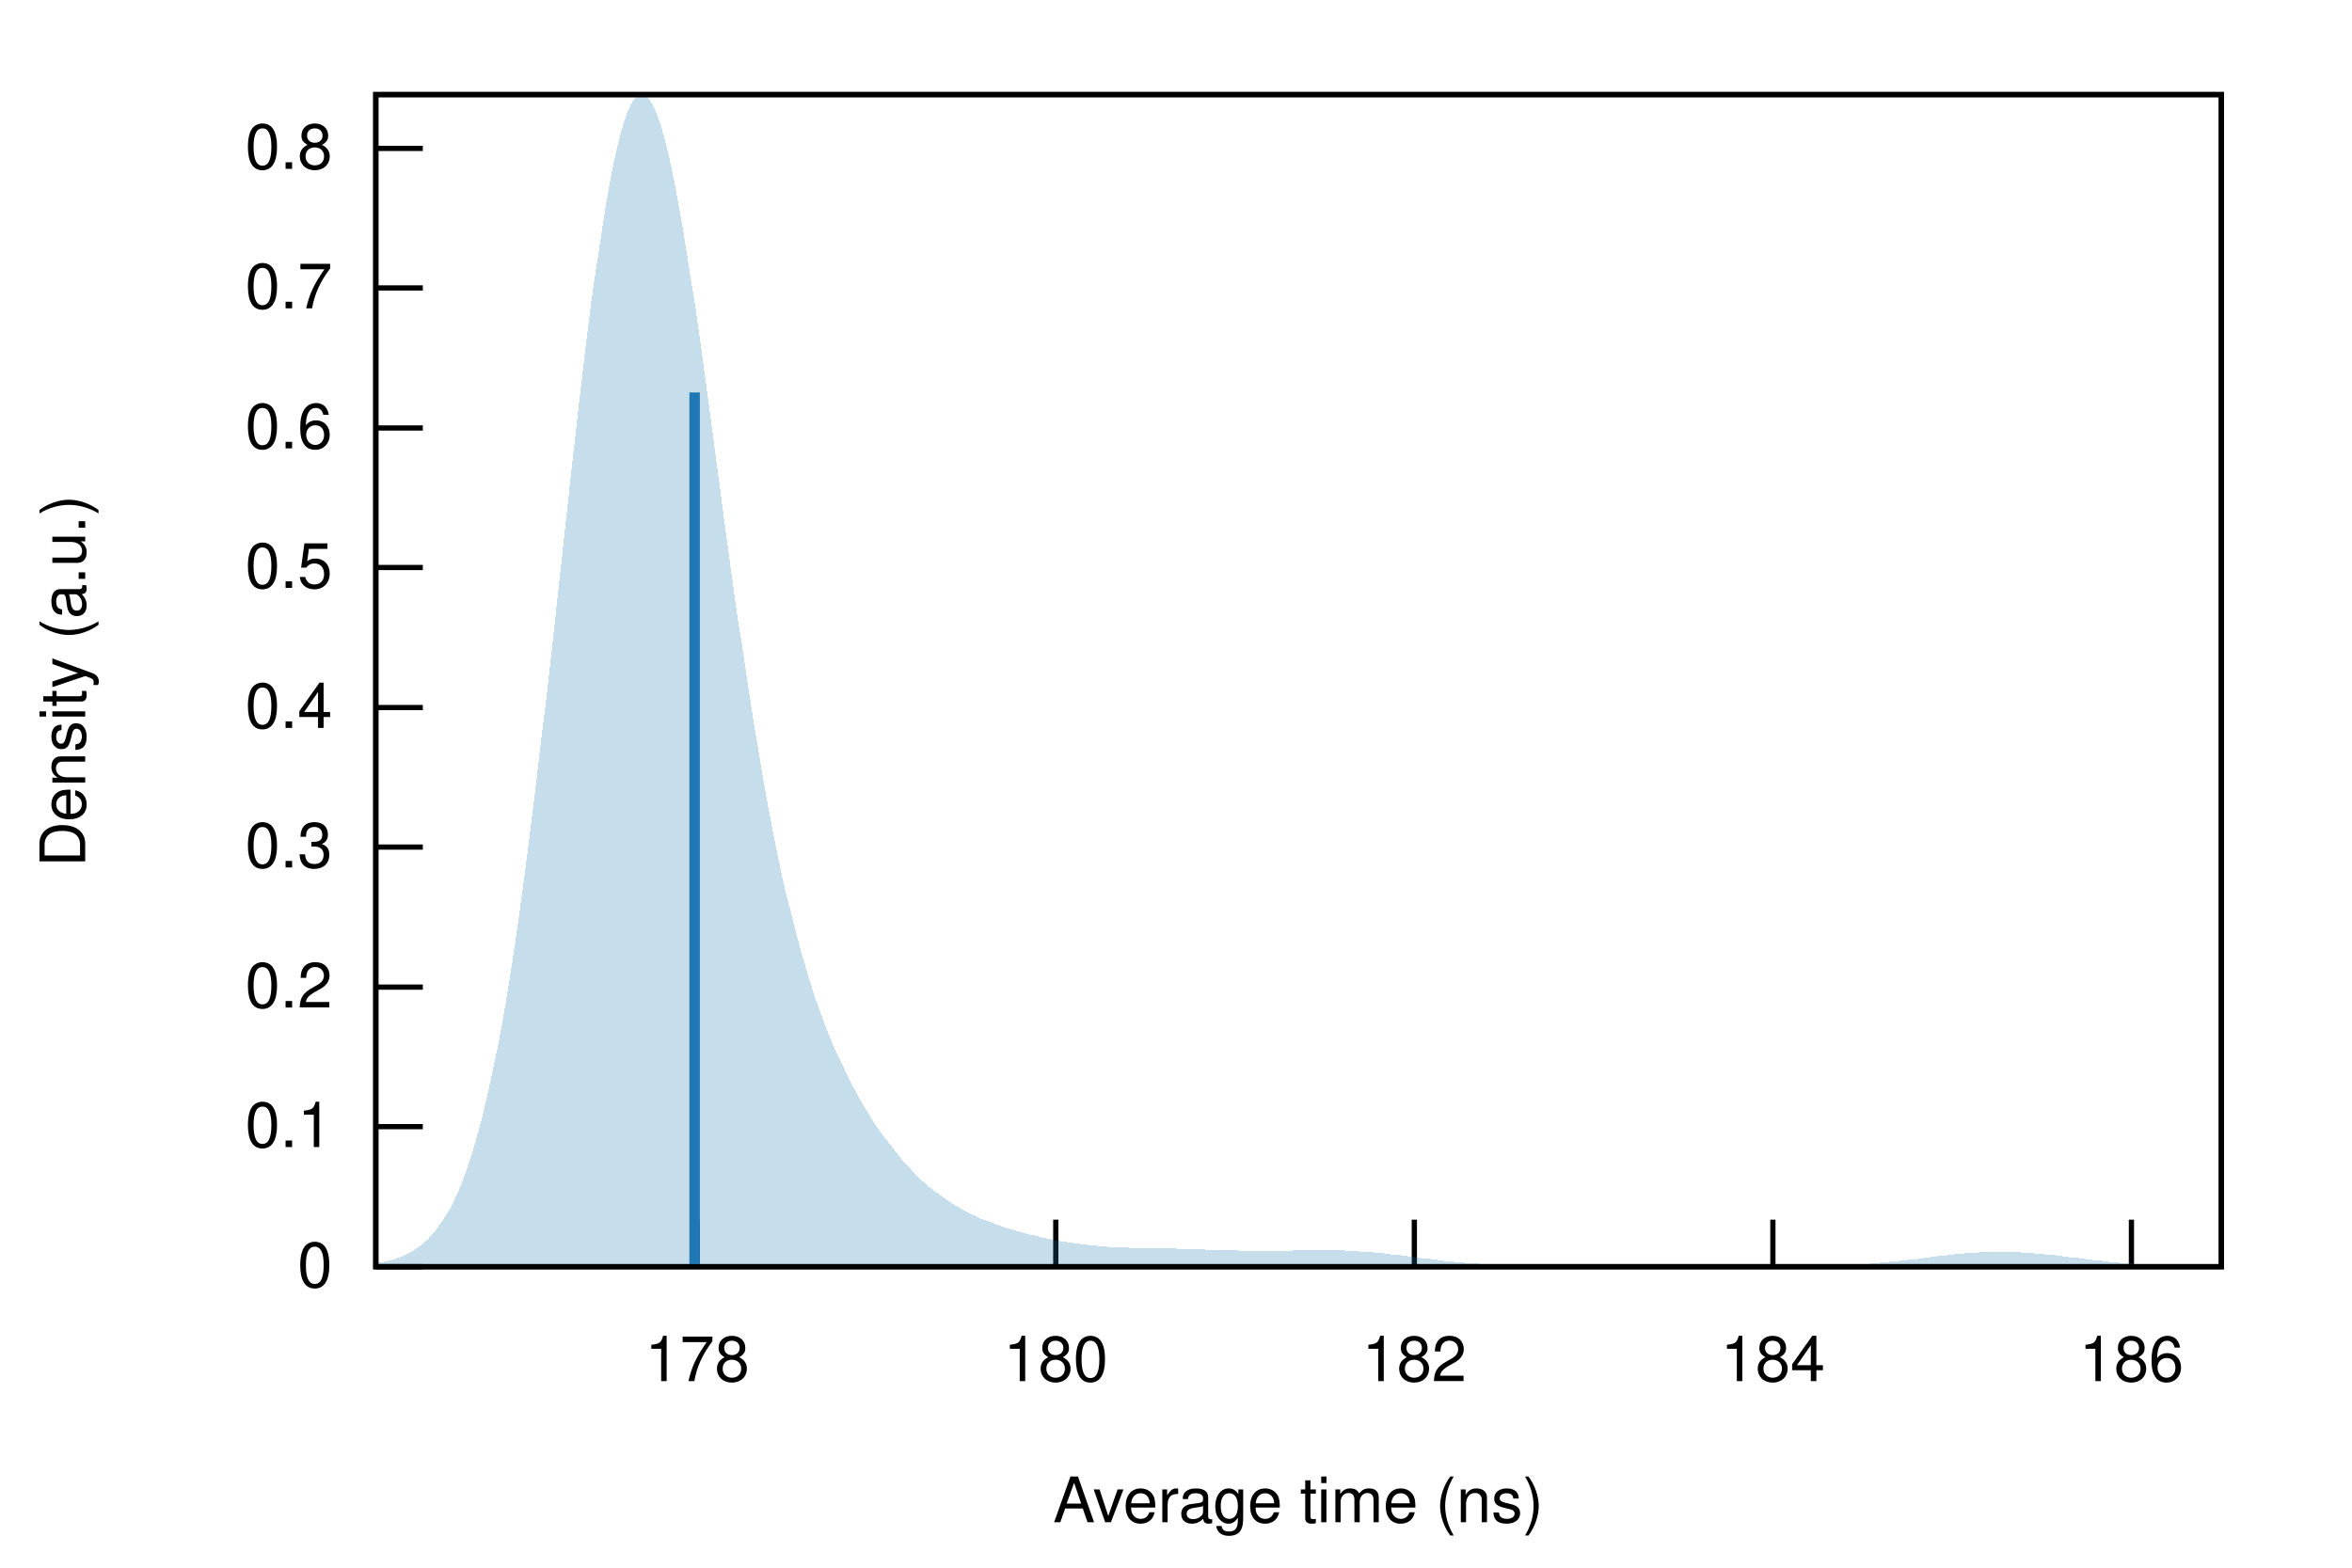
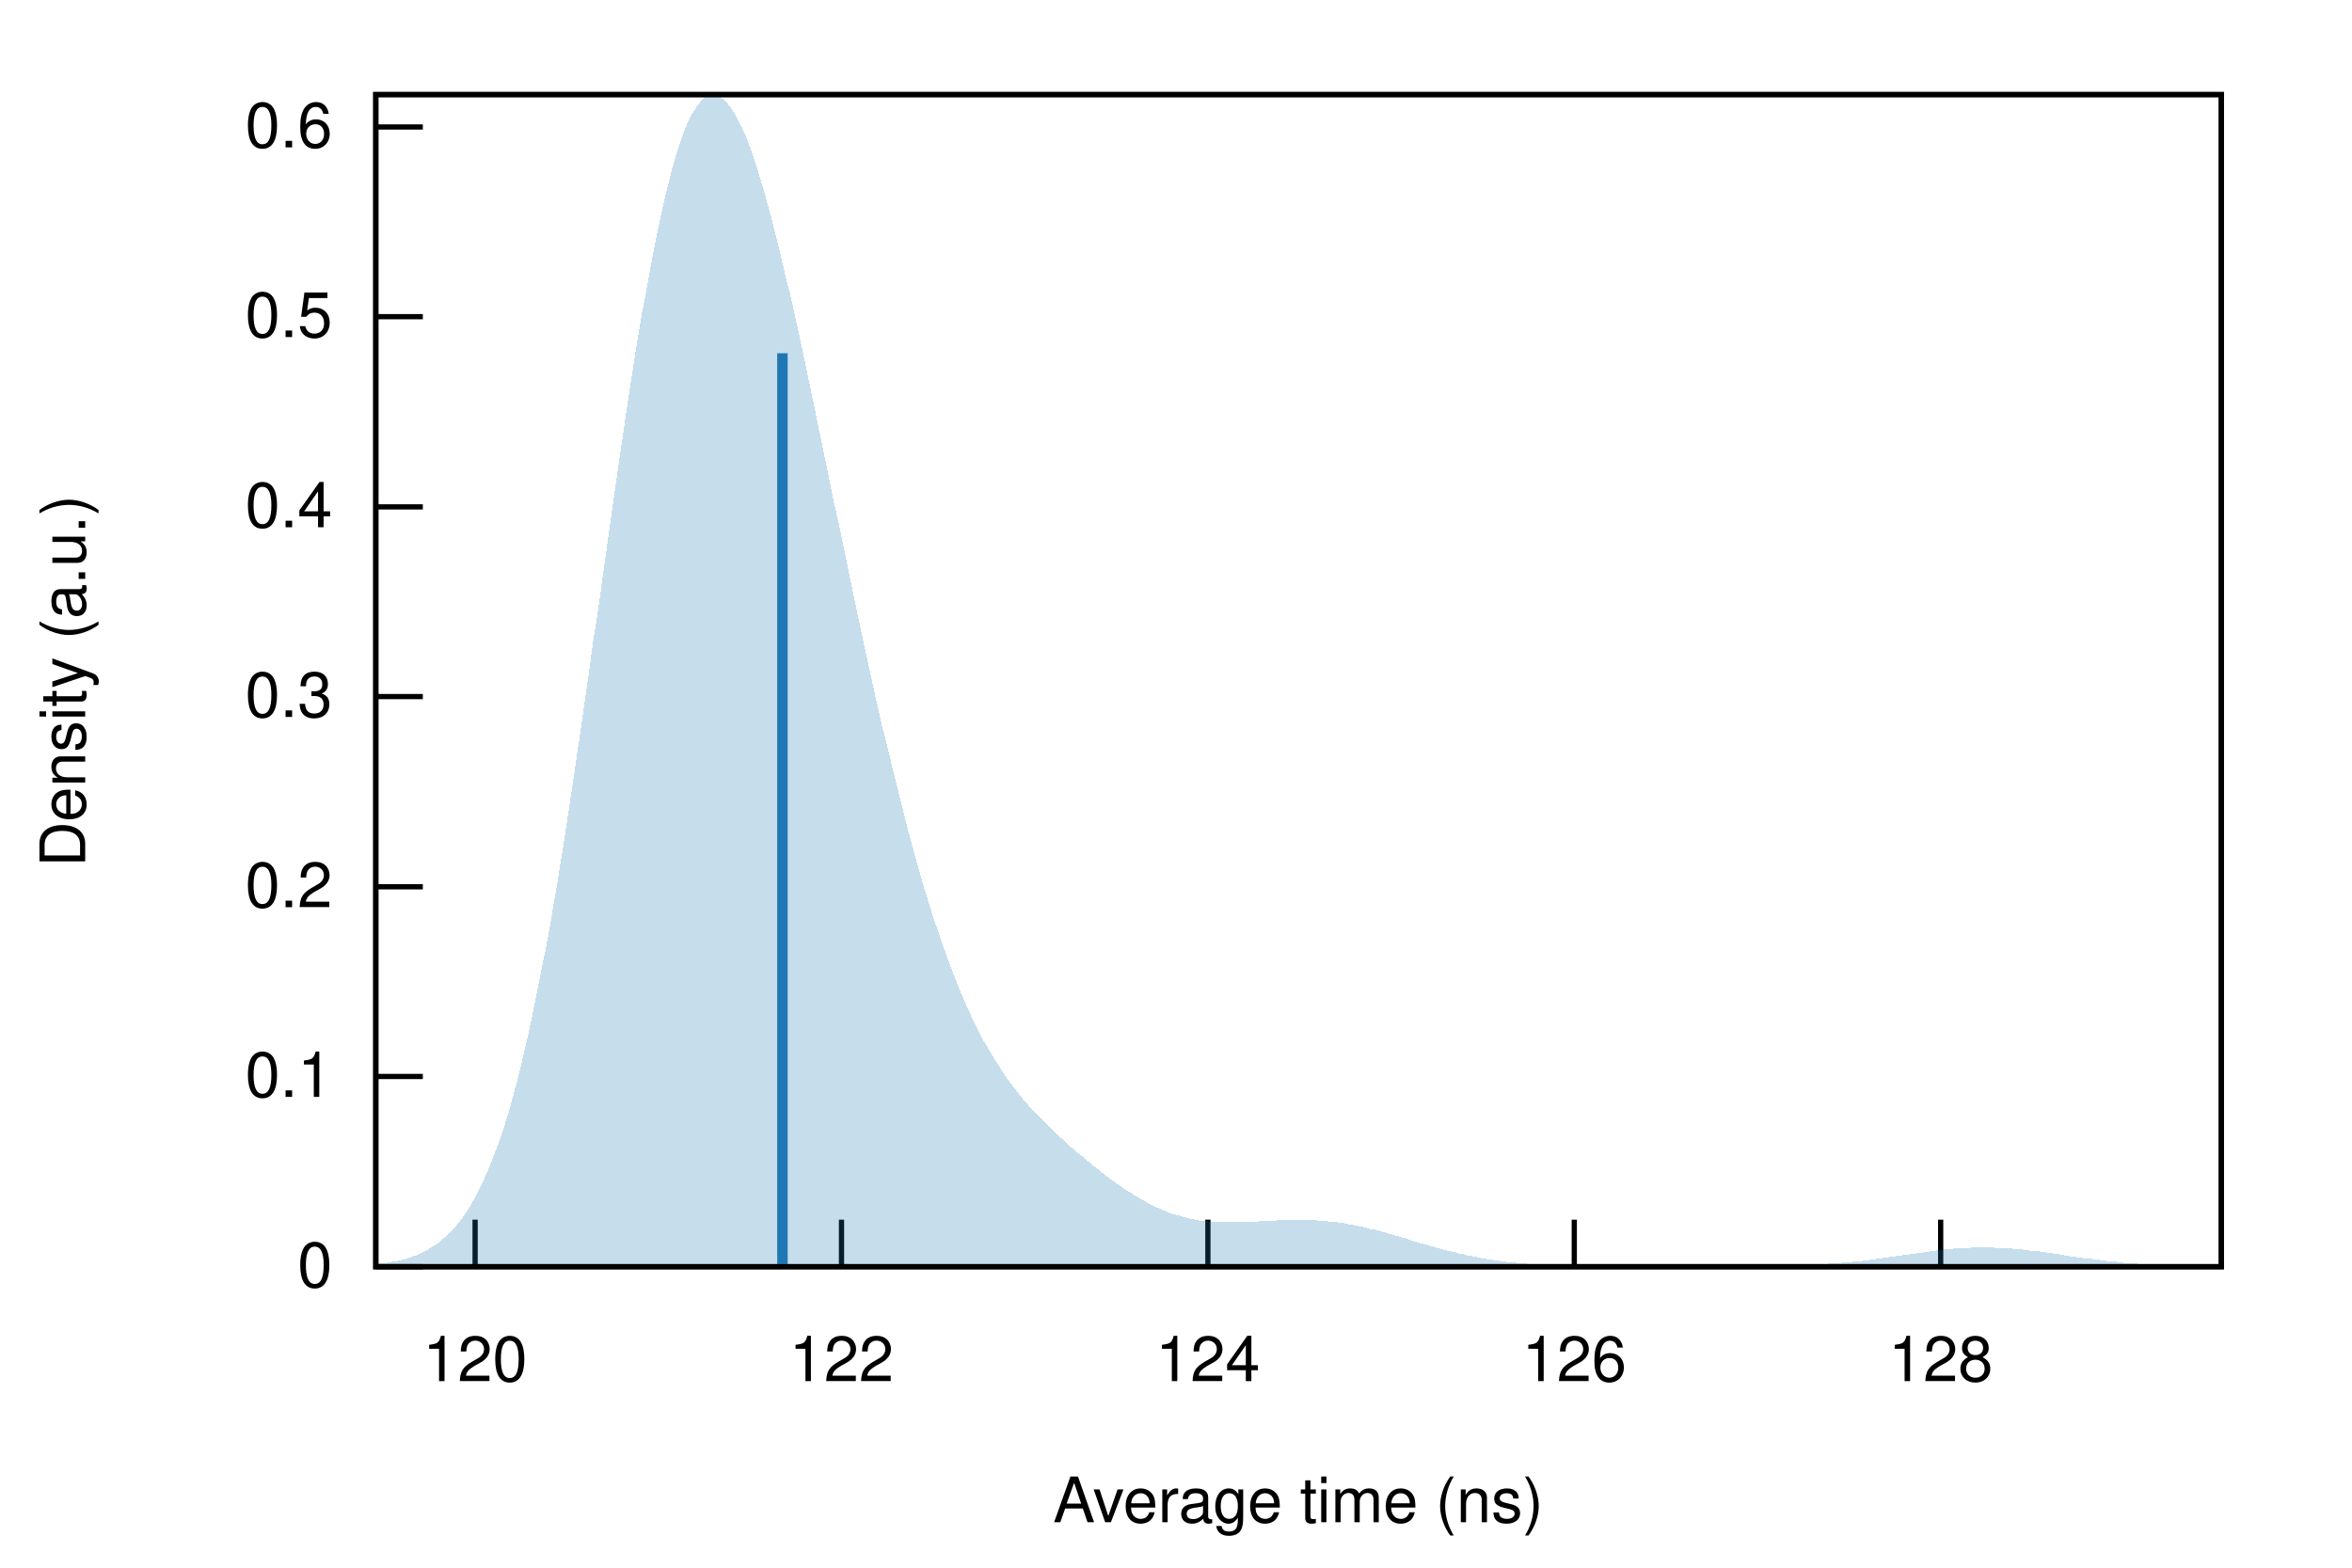
<svg xmlns="http://www.w3.org/2000/svg" xmlns:xlink="http://www.w3.org/1999/xlink" viewBox="0 0 450 300">
  <g id="gnuplot_canvas">
    <rect x="0" y="0" width="450" height="300" fill="none" />
    <defs>
      <circle id="gpDot" r="0.5" stroke-width="0.5" />
      <path id="gpPt0" stroke-width="0.222" stroke="currentColor" d="M-1,0 h2 M0,-1 v2" />
      <path id="gpPt1" stroke-width="0.222" stroke="currentColor" d="M-1,-1 L1,1 M1,-1 L-1,1" />
      <path id="gpPt2" stroke-width="0.222" stroke="currentColor" d="M-1,0 L1,0 M0,-1 L0,1 M-1,-1 L1,1 M-1,1 L1,-1" />
      <rect id="gpPt3" stroke-width="0.222" stroke="currentColor" x="-1" y="-1" width="2" height="2" />
      <rect id="gpPt4" stroke-width="0.222" stroke="currentColor" fill="currentColor" x="-1" y="-1" width="2" height="2" />
      <circle id="gpPt5" stroke-width="0.222" stroke="currentColor" cx="0" cy="0" r="1" />
      <use xlink:href="#gpPt5" id="gpPt6" fill="currentColor" stroke="none" />
      <path id="gpPt7" stroke-width="0.222" stroke="currentColor" d="M0,-1.33 L-1.33,0.67 L1.33,0.67 z" />
      <use xlink:href="#gpPt7" id="gpPt8" fill="currentColor" stroke="none" />
      <use xlink:href="#gpPt7" id="gpPt9" stroke="currentColor" transform="rotate(180)" />
      <use xlink:href="#gpPt9" id="gpPt10" fill="currentColor" stroke="none" />
      <use xlink:href="#gpPt3" id="gpPt11" stroke="currentColor" transform="rotate(45)" />
      <use xlink:href="#gpPt11" id="gpPt12" fill="currentColor" stroke="none" />
      <path id="gpPt13" stroke-width="0.222" stroke="currentColor" d="M0,1.330 L1.265,0.411 L0.782,-1.067 L-0.782,-1.076 L-1.265,0.411 z" />
      <use xlink:href="#gpPt13" id="gpPt14" fill="currentColor" stroke="none" />
      <filter id="textbox" filterUnits="objectBoundingBox" x="0" y="0" height="1" width="1">
        <feFlood flood-color="white" flood-opacity="1" result="bgnd" />
        <feComposite in="SourceGraphic" in2="bgnd" operator="atop" />
      </filter>
      <filter id="greybox" filterUnits="objectBoundingBox" x="0" y="0" height="1" width="1">
        <feFlood flood-color="lightgrey" flood-opacity="1" result="grey" />
        <feComposite in="SourceGraphic" in2="grey" operator="atop" />
      </filter>
    </defs>
    <g fill="none" color="white" stroke="currentColor" stroke-width="1.00" stroke-linecap="butt" stroke-linejoin="miter">
</g>
    <g fill="none" color="black" stroke="currentColor" stroke-width="1.00" stroke-linecap="butt" stroke-linejoin="miter">
      <path stroke="black" d="M71.9,242.4 L80.9,242.4  " />
      <g transform="translate(63.6,246.3)" stroke="none" fill="black" font-family="Helvetica" font-size="12.00" text-anchor="end">
        <text>
          <tspan font-family="Helvetica"> 0</tspan>
        </text>
      </g>
    </g>
    <g fill="none" color="black" stroke="currentColor" stroke-width="1.00" stroke-linecap="butt" stroke-linejoin="miter">
-       <path stroke="black" d="M71.9,215.6 L80.9,215.6  " />
-       <g transform="translate(63.6,219.5)" stroke="none" fill="black" font-family="Helvetica" font-size="12.00" text-anchor="end">
+       <path stroke="black" d="M71.9,206.0 L80.9,206.0  " />
+       <g transform="translate(63.6,209.9)" stroke="none" fill="black" font-family="Helvetica" font-size="12.00" text-anchor="end">
        <text>
          <tspan font-family="Helvetica"> 0.1</tspan>
        </text>
      </g>
    </g>
    <g fill="none" color="black" stroke="currentColor" stroke-width="1.00" stroke-linecap="butt" stroke-linejoin="miter">
-       <path stroke="black" d="M71.9,188.9 L80.9,188.9  " />
-       <g transform="translate(63.6,192.8)" stroke="none" fill="black" font-family="Helvetica" font-size="12.00" text-anchor="end">
+       <path stroke="black" d="M71.9,169.7 L80.9,169.7  " />
+       <g transform="translate(63.6,173.6)" stroke="none" fill="black" font-family="Helvetica" font-size="12.00" text-anchor="end">
        <text>
          <tspan font-family="Helvetica"> 0.2</tspan>
        </text>
      </g>
    </g>
    <g fill="none" color="black" stroke="currentColor" stroke-width="1.00" stroke-linecap="butt" stroke-linejoin="miter">
-       <path stroke="black" d="M71.9,162.1 L80.9,162.1  " />
-       <g transform="translate(63.6,166.0)" stroke="none" fill="black" font-family="Helvetica" font-size="12.00" text-anchor="end">
+       <path stroke="black" d="M71.9,133.3 L80.9,133.3  " />
+       <g transform="translate(63.6,137.2)" stroke="none" fill="black" font-family="Helvetica" font-size="12.00" text-anchor="end">
        <text>
          <tspan font-family="Helvetica"> 0.3</tspan>
        </text>
      </g>
    </g>
    <g fill="none" color="black" stroke="currentColor" stroke-width="1.00" stroke-linecap="butt" stroke-linejoin="miter">
-       <path stroke="black" d="M71.9,135.4 L80.9,135.4  " />
-       <g transform="translate(63.6,139.3)" stroke="none" fill="black" font-family="Helvetica" font-size="12.00" text-anchor="end">
+       <path stroke="black" d="M71.9,97.0 L80.9,97.0  " />
+       <g transform="translate(63.6,100.9)" stroke="none" fill="black" font-family="Helvetica" font-size="12.00" text-anchor="end">
        <text>
          <tspan font-family="Helvetica"> 0.4</tspan>
        </text>
      </g>
    </g>
    <g fill="none" color="black" stroke="currentColor" stroke-width="1.00" stroke-linecap="butt" stroke-linejoin="miter">
-       <path stroke="black" d="M71.9,108.6 L80.9,108.6  " />
-       <g transform="translate(63.6,112.5)" stroke="none" fill="black" font-family="Helvetica" font-size="12.00" text-anchor="end">
+       <path stroke="black" d="M71.9,60.6 L80.9,60.6  " />
+       <g transform="translate(63.6,64.5)" stroke="none" fill="black" font-family="Helvetica" font-size="12.00" text-anchor="end">
        <text>
          <tspan font-family="Helvetica"> 0.5</tspan>
        </text>
      </g>
    </g>
    <g fill="none" color="black" stroke="currentColor" stroke-width="1.00" stroke-linecap="butt" stroke-linejoin="miter">
-       <path stroke="black" d="M71.9,81.9 L80.9,81.9  " />
-       <g transform="translate(63.6,85.8)" stroke="none" fill="black" font-family="Helvetica" font-size="12.00" text-anchor="end">
+       <path stroke="black" d="M71.9,24.3 L80.9,24.3  " />
+       <g transform="translate(63.6,28.2)" stroke="none" fill="black" font-family="Helvetica" font-size="12.00" text-anchor="end">
        <text>
          <tspan font-family="Helvetica"> 0.6</tspan>
        </text>
      </g>
    </g>
    <g fill="none" color="black" stroke="currentColor" stroke-width="1.00" stroke-linecap="butt" stroke-linejoin="miter">
-       <path stroke="black" d="M71.9,55.1 L80.9,55.1  " />
-       <g transform="translate(63.6,59.0)" stroke="none" fill="black" font-family="Helvetica" font-size="12.00" text-anchor="end">
+       <path stroke="black" d="M90.9,242.4 L90.9,233.4  " />
+       <g transform="translate(90.9,264.3)" stroke="none" fill="black" font-family="Helvetica" font-size="12.00" text-anchor="middle">
        <text>
-           <tspan font-family="Helvetica"> 0.7</tspan>
+           <tspan font-family="Helvetica"> 120</tspan>
        </text>
      </g>
    </g>
    <g fill="none" color="black" stroke="currentColor" stroke-width="1.00" stroke-linecap="butt" stroke-linejoin="miter">
-       <path stroke="black" d="M71.9,28.4 L80.9,28.4  " />
-       <g transform="translate(63.6,32.3)" stroke="none" fill="black" font-family="Helvetica" font-size="12.00" text-anchor="end">
+       <path stroke="black" d="M161.0,242.4 L161.0,233.4  " />
+       <g transform="translate(161.0,264.3)" stroke="none" fill="black" font-family="Helvetica" font-size="12.00" text-anchor="middle">
        <text>
-           <tspan font-family="Helvetica"> 0.8</tspan>
+           <tspan font-family="Helvetica"> 122</tspan>
        </text>
      </g>
    </g>
    <g fill="none" color="black" stroke="currentColor" stroke-width="1.00" stroke-linecap="butt" stroke-linejoin="miter">
-       <path stroke="black" d="M133.4,242.4 L133.4,233.4  " />
-       <g transform="translate(133.4,264.3)" stroke="none" fill="black" font-family="Helvetica" font-size="12.00" text-anchor="middle">
+       <path stroke="black" d="M231.1,242.4 L231.1,233.4  " />
+       <g transform="translate(231.1,264.3)" stroke="none" fill="black" font-family="Helvetica" font-size="12.00" text-anchor="middle">
        <text>
-           <tspan font-family="Helvetica"> 178</tspan>
+           <tspan font-family="Helvetica"> 124</tspan>
        </text>
      </g>
    </g>
    <g fill="none" color="black" stroke="currentColor" stroke-width="1.00" stroke-linecap="butt" stroke-linejoin="miter">
-       <path stroke="black" d="M202.0,242.4 L202.0,233.4  " />
-       <g transform="translate(202.0,264.3)" stroke="none" fill="black" font-family="Helvetica" font-size="12.00" text-anchor="middle">
+       <path stroke="black" d="M301.2,242.4 L301.2,233.4  " />
+       <g transform="translate(301.2,264.3)" stroke="none" fill="black" font-family="Helvetica" font-size="12.00" text-anchor="middle">
        <text>
-           <tspan font-family="Helvetica"> 180</tspan>
+           <tspan font-family="Helvetica"> 126</tspan>
        </text>
      </g>
    </g>
    <g fill="none" color="black" stroke="currentColor" stroke-width="1.00" stroke-linecap="butt" stroke-linejoin="miter">
-       <path stroke="black" d="M270.6,242.4 L270.6,233.4  " />
-       <g transform="translate(270.6,264.3)" stroke="none" fill="black" font-family="Helvetica" font-size="12.00" text-anchor="middle">
+       <path stroke="black" d="M371.3,242.4 L371.3,233.4  " />
+       <g transform="translate(371.3,264.3)" stroke="none" fill="black" font-family="Helvetica" font-size="12.00" text-anchor="middle">
        <text>
-           <tspan font-family="Helvetica"> 182</tspan>
-         </text>
-       </g>
-     </g>
-     <g fill="none" color="black" stroke="currentColor" stroke-width="1.00" stroke-linecap="butt" stroke-linejoin="miter">
-       <path stroke="black" d="M339.2,242.4 L339.2,233.4  " />
-       <g transform="translate(339.2,264.3)" stroke="none" fill="black" font-family="Helvetica" font-size="12.00" text-anchor="middle">
-         <text>
-           <tspan font-family="Helvetica"> 184</tspan>
-         </text>
-       </g>
-     </g>
-     <g fill="none" color="black" stroke="currentColor" stroke-width="1.00" stroke-linecap="butt" stroke-linejoin="miter">
-       <path stroke="black" d="M407.8,242.4 L407.8,233.4  " />
-       <g transform="translate(407.8,264.3)" stroke="none" fill="black" font-family="Helvetica" font-size="12.00" text-anchor="middle">
-         <text>
-           <tspan font-family="Helvetica"> 186</tspan>
+           <tspan font-family="Helvetica"> 128</tspan>
        </text>
      </g>
    </g>
    <g fill="none" color="black" stroke="currentColor" stroke-width="1.00" stroke-linecap="butt" stroke-linejoin="miter">
</g>
    <g fill="none" color="black" stroke="currentColor" stroke-width="1.00" stroke-linecap="butt" stroke-linejoin="miter">
      <path stroke="black" d="M71.9,18.1 L71.9,242.4 L425.0,242.4 L425.0,18.1 L71.9,18.1 Z  " />
    </g>
    <g fill="none" color="black" stroke="currentColor" stroke-width="1.00" stroke-linecap="butt" stroke-linejoin="miter">
      <g transform="translate(16.3,130.3) rotate(270)" stroke="none" fill="black" font-family="Helvetica" font-size="12.00" text-anchor="middle">
        <text>
          <tspan font-family="Helvetica">Density (a.u.)</tspan>
        </text>
      </g>
    </g>
    <g fill="none" color="black" stroke="currentColor" stroke-width="1.00" stroke-linecap="butt" stroke-linejoin="miter">
      <g transform="translate(248.4,291.3)" stroke="none" fill="black" font-family="Helvetica" font-size="12.00" text-anchor="middle">
        <text>
          <tspan font-family="Helvetica">Average time (ns)</tspan>
        </text>
      </g>
    </g>
    <g fill="none" color="black" stroke="currentColor" stroke-width="1.00" stroke-linecap="butt" stroke-linejoin="miter">
</g>
    <g id="gnuplot_plot_1">
      <g fill="none" color="black" stroke="currentColor" stroke-width="1.00" stroke-linecap="butt" stroke-linejoin="miter">
        <g stroke="none" shape-rendering="crispEdges">
-           <polygon fill="rgb( 31, 120, 180)" fill-opacity="0.25" points="71.9,241.8 72.6,241.6 73.3,241.5 74.0,241.3 74.7,241.2 75.4,241.0 76.1,240.7 76.9,240.5 77.6,240.1 78.3,239.8 79.0,239.4 79.7,238.9 80.4,238.4 81.1,237.8 81.8,237.2 82.5,236.4 83.2,235.6 83.9,234.7 84.6,233.7 85.3,232.6 86.1,231.3 86.8,229.9 87.5,228.4 88.2,226.8 88.9,224.9 89.6,222.9 90.3,220.8 91.0,218.4 91.7,215.9 92.4,213.2 93.1,210.2 93.8,207.1 94.5,203.7 95.3,200.1 96.0,196.3 96.7,192.3 97.4,188.0 98.1,183.5 98.8,178.8 99.5,173.8 100.2,168.7 100.9,163.3 101.6,157.8 102.3,152.1 103.0,146.2 103.7,140.2 104.5,134.0 105.2,127.8 105.9,121.4 106.6,115.0 107.3,108.6 108.0,102.2 108.7,95.8 109.4,89.4 110.1,83.2 110.8,77.0 111.5,71.0 112.2,65.2 112.9,59.6 113.6,54.3 114.4,49.2 115.1,44.5 115.8,40.0 116.5,35.9 117.2,32.2 117.9,28.9 118.6,26.1 119.3,23.6 120.0,21.6 120.7,20.0 121.4,18.9 122.1,18.3 122.8,18.1 123.6,18.4 124.3,19.1 125.0,20.3 125.7,21.9 126.4,23.9 127.1,26.3 127.8,29.1 128.5,32.2 129.2,35.7 129.9,39.5 130.6,43.5 131.3,47.8 132.0,52.3 132.8,57.1 133.5,61.9 134.2,66.9 134.9,72.1 135.6,77.2 136.3,82.5 137.0,87.8 137.7,93.0 138.4,98.3 139.1,103.5 139.8,108.7 140.5,113.8 141.2,118.7 142.0,123.6 142.7,128.4 143.4,133.0 144.1,137.5 144.8,141.8 145.5,146.0 146.2,150.1 146.9,154.0 147.6,157.7 148.3,161.3 149.0,164.7 149.7,168.0 150.4,171.1 151.2,174.1 151.9,176.9 152.6,179.6 153.3,182.2 154.0,184.6 154.7,186.9 155.4,189.2 156.1,191.3 156.8,193.3 157.5,195.2 158.2,197.1 158.9,198.8 159.6,200.5 160.4,202.1 161.1,203.6 161.8,205.1 162.5,206.5 163.2,207.9 163.9,209.2 164.6,210.5 165.3,211.7 166.0,212.8 166.7,214.0 167.4,215.1 168.1,216.1 168.8,217.1 169.6,218.1 170.3,219.0 171.0,219.9 171.7,220.8 172.4,221.7 173.1,222.5 173.8,223.2 174.5,224.0 175.2,224.7 175.9,225.4 176.6,226.1 177.3,226.7 178.0,227.3 178.7,227.9 179.5,228.4 180.2,228.9 180.9,229.4 181.6,229.9 182.3,230.4 183.0,230.8 183.7,231.2 184.4,231.6 185.1,232.0 185.8,232.3 186.5,232.6 187.2,233.0 187.9,233.3 188.7,233.6 189.4,233.8 190.1,234.1 190.8,234.4 191.5,234.6 192.2,234.9 192.9,235.1 193.6,235.3 194.3,235.5 195.0,235.7 195.7,235.9 196.4,236.1 197.1,236.3 197.9,236.4 198.6,236.6 199.3,236.8 200.0,236.9 200.7,237.1 201.4,237.2 202.1,237.4 202.8,237.5 203.5,237.6 204.2,237.7 204.9,237.8 205.6,237.9 206.3,238.0 207.1,238.1 207.8,238.2 208.5,238.3 209.2,238.4 209.9,238.4 210.6,238.5 211.3,238.5 212.0,238.6 212.7,238.6 213.4,238.7 214.1,238.7 214.8,238.7 215.5,238.7 216.3,238.8 217.0,238.8 217.7,238.8 218.4,238.8 219.1,238.8 219.8,238.9 220.5,238.9 221.2,238.9 221.9,238.9 222.6,238.9 223.3,238.9 224.0,238.9 224.7,238.9 225.5,239.0 226.2,239.0 226.9,239.0 227.6,239.0 228.3,239.1 229.0,239.1 229.7,239.1 230.4,239.1 231.1,239.2 231.8,239.2 232.5,239.2 233.2,239.2 233.9,239.3 234.7,239.3 235.4,239.3 236.1,239.3 236.8,239.3 237.5,239.4 238.2,239.4 238.9,239.4 239.6,239.4 240.3,239.4 241.0,239.4 241.7,239.4 242.4,239.4 243.1,239.4 243.9,239.4 244.6,239.4 245.3,239.4 246.0,239.4 246.7,239.4 247.4,239.3 248.1,239.3 248.8,239.3 249.5,239.3 250.2,239.3 250.9,239.3 251.6,239.3 252.3,239.3 253.0,239.3 253.8,239.3 254.5,239.3 255.2,239.3 255.9,239.3 256.6,239.3 257.3,239.3 258.0,239.4 258.7,239.4 259.4,239.4 260.1,239.5 260.8,239.5 261.5,239.6 262.2,239.6 263.0,239.7 263.7,239.8 264.4,239.8 265.1,239.9 265.8,240.0 266.5,240.1 267.2,240.2 267.9,240.2 268.6,240.3 269.3,240.4 270.0,240.5 270.7,240.6 271.4,240.7 272.2,240.8 272.9,240.9 273.6,240.9 274.3,241.0 275.0,241.1 275.7,241.2 276.4,241.3 277.1,241.3 277.8,241.4 278.5,241.5 279.2,241.6 279.9,241.6 280.6,241.7 281.4,241.7 282.1,241.8 282.8,241.8 283.5,241.9 284.2,241.9 284.9,242.0 285.6,242.0 286.3,242.1 287.0,242.1 287.7,242.1 288.4,242.2 289.1,242.2 289.8,242.2 290.6,242.2 291.3,242.2 292.0,242.3 292.7,242.3 293.4,242.3 294.1,242.3 294.8,242.3 295.5,242.3 296.2,242.3 296.9,242.3 297.6,242.4 298.3,242.4 299.0,242.4 299.8,242.4 300.5,242.4 301.2,242.4 301.9,242.4 302.6,242.4 303.3,242.4 304.0,242.4 304.7,242.4 305.4,242.4 306.1,242.4 306.8,242.4 307.5,242.4 308.2,242.4 309.0,242.4 309.7,242.4 310.4,242.4 311.1,242.4 311.8,242.4 312.5,242.4 313.2,242.4 313.9,242.4 314.6,242.4 315.3,242.4 316.0,242.4 316.7,242.4 317.4,242.4 318.2,242.4 318.9,242.4 319.6,242.4 320.3,242.4 321.0,242.4 321.7,242.4 322.4,242.4 323.1,242.4 323.8,242.4 324.5,242.4 325.2,242.4 325.9,242.4 326.6,242.4 327.3,242.4 328.1,242.4 328.8,242.4 329.5,242.4 330.2,242.4 330.9,242.4 331.6,242.4 332.3,242.4 333.0,242.4 333.7,242.4 334.4,242.4 335.1,242.4 335.8,242.4 336.5,242.4 337.3,242.4 338.0,242.4 338.7,242.4 339.4,242.4 340.1,242.4 340.8,242.4 341.5,242.4 342.2,242.4 342.9,242.3 343.6,242.3 344.3,242.3 345.0,242.3 345.7,242.3 346.5,242.3 347.2,242.3 347.9,242.3 348.6,242.2 349.3,242.2 350.0,242.2 350.7,242.2 351.4,242.2 352.1,242.1 352.8,242.1 353.5,242.1 354.2,242.0 354.9,242.0 355.7,241.9 356.4,241.9 357.1,241.9 357.8,241.8 358.5,241.7 359.2,241.7 359.9,241.6 360.6,241.6 361.3,241.5 362.0,241.4 362.7,241.4 363.4,241.3 364.1,241.2 364.9,241.1 365.6,241.0 366.3,241.0 367.0,240.9 367.7,240.8 368.4,240.7 369.1,240.6 369.8,240.5 370.5,240.4 371.2,240.3 371.9,240.3 372.6,240.2 373.3,240.1 374.1,240.0 374.8,240.0 375.5,239.9 376.2,239.8 376.9,239.8 377.6,239.7 378.3,239.7 379.0,239.6 379.7,239.6 380.4,239.6 381.1,239.6 381.8,239.5 382.5,239.5 383.3,239.5 384.0,239.6 384.7,239.6 385.4,239.6 386.1,239.6 386.8,239.7 387.5,239.7 388.2,239.8 388.9,239.8 389.6,239.9 390.3,239.9 391.0,240.0 391.7,240.1 392.4,240.2 393.2,240.2 393.9,240.3 394.6,240.4 395.3,240.5 396.0,240.6 396.7,240.7 397.4,240.7 398.1,240.8 398.8,240.9 399.5,241.0 400.2,241.1 400.9,241.2 401.6,241.2 402.4,241.3 403.1,241.4 403.8,241.5 404.5,241.5 405.2,241.6 405.9,241.7 406.6,241.7 407.3,241.8 408.0,241.8 408.7,241.9 409.4,241.9 410.1,242.0 410.8,242.0 411.6,242.0 412.3,242.1 413.0,242.1 413.7,242.1 414.4,242.2 415.1,242.2 415.8,242.2 416.5,242.2 417.2,242.3 417.9,242.3 418.6,242.3 419.3,242.3 420.0,242.3 420.8,242.3 421.5,242.3 422.2,242.3 422.9,242.4 423.6,242.4 424.3,242.4 425.0,242.4 425.0,242.4 424.3,242.4 423.6,242.4 422.9,242.4 422.2,242.4 421.5,242.4 420.8,242.4 420.0,242.4 419.3,242.4 418.6,242.4 417.9,242.4 417.2,242.4 416.5,242.4 415.8,242.4 415.1,242.4 414.4,242.4 413.7,242.4 413.0,242.4 412.3,242.4 411.6,242.4 410.8,242.4 410.1,242.4 409.4,242.4 408.7,242.4 408.0,242.4 407.3,242.4 406.6,242.4 405.9,242.4 405.2,242.4 404.5,242.4 403.8,242.4 403.1,242.4 402.4,242.4 401.6,242.4 400.9,242.4 400.2,242.4 399.5,242.4 398.8,242.4 398.1,242.4 397.4,242.4 396.7,242.4 396.0,242.4 395.3,242.4 394.6,242.4 393.9,242.4 393.2,242.4 392.4,242.4 391.7,242.4 391.0,242.4 390.3,242.4 389.6,242.4 388.9,242.4 388.2,242.4 387.5,242.4 386.8,242.4 386.1,242.4 385.4,242.4 384.7,242.4 384.0,242.4 383.3,242.4 382.5,242.4 381.8,242.4 381.1,242.4 380.4,242.4 379.7,242.4 379.0,242.4 378.3,242.4 377.6,242.4 376.9,242.4 376.2,242.4 375.5,242.4 374.8,242.4 374.1,242.4 373.3,242.4 372.6,242.4 371.9,242.4 371.2,242.4 370.5,242.4 369.8,242.4 369.1,242.4 368.4,242.4 367.7,242.4 367.0,242.4 366.3,242.4 365.6,242.4 364.9,242.4 364.1,242.4 363.4,242.4 362.7,242.4 362.0,242.4 361.3,242.4 360.6,242.4 359.9,242.4 359.2,242.4 358.5,242.4 357.8,242.4 357.1,242.4 356.4,242.4 355.7,242.4 354.9,242.4 354.2,242.4 353.5,242.4 352.8,242.4 352.1,242.4 351.4,242.4 350.7,242.4 350.0,242.4 349.3,242.4 348.6,242.4 347.9,242.4 347.2,242.4 346.5,242.4 345.7,242.4 345.0,242.4 344.3,242.4 343.6,242.4 342.9,242.4 342.2,242.4 341.5,242.4 340.8,242.4 340.1,242.4 339.4,242.4 338.7,242.4 338.0,242.4 337.3,242.4 336.5,242.4 335.8,242.4 335.1,242.4 334.4,242.4 333.7,242.4 333.0,242.4 332.3,242.4 331.6,242.4 330.9,242.4 330.2,242.4 329.5,242.4 328.8,242.4 328.1,242.4 327.3,242.4 326.6,242.4 325.9,242.4 325.2,242.4 324.5,242.4 323.8,242.4 323.1,242.4 322.4,242.4 321.7,242.4 321.0,242.4 320.3,242.4 319.6,242.4 318.9,242.4 318.2,242.4 317.4,242.4 316.7,242.4 316.0,242.4 315.3,242.4 314.6,242.4 313.9,242.4 313.2,242.4 312.5,242.4 311.8,242.4 311.1,242.4 310.4,242.4 309.7,242.4 309.0,242.4 308.2,242.4 307.5,242.4 306.8,242.4 306.1,242.4 305.4,242.4 304.7,242.4 304.0,242.4 303.3,242.4 302.6,242.4 301.9,242.4 301.2,242.4 300.5,242.4 299.8,242.4 299.0,242.4 298.3,242.4 297.6,242.4 296.9,242.4 296.2,242.4 295.5,242.4 294.8,242.4 294.1,242.4 293.4,242.4 292.7,242.4 292.0,242.4 291.3,242.4 290.6,242.4 289.8,242.4 289.1,242.4 288.4,242.4 287.7,242.4 287.0,242.4 286.3,242.4 285.6,242.4 284.9,242.4 284.2,242.4 283.5,242.4 282.8,242.4 282.1,242.4 281.4,242.4 280.6,242.4 279.9,242.4 279.2,242.4 278.5,242.4 277.8,242.4 277.1,242.4 276.4,242.4 275.7,242.4 275.0,242.4 274.3,242.4 273.6,242.4 272.9,242.4 272.2,242.4 271.4,242.4 270.7,242.4 270.0,242.4 269.3,242.4 268.6,242.4 267.9,242.4 267.2,242.4 266.5,242.4 265.8,242.4 265.1,242.4 264.4,242.4 263.7,242.4 263.0,242.4 262.2,242.4 261.5,242.4 260.8,242.4 260.1,242.4 259.4,242.4 258.7,242.4 258.0,242.4 257.3,242.4 256.6,242.4 255.9,242.4 255.2,242.4 254.5,242.4 253.8,242.4 253.0,242.4 252.3,242.4 251.6,242.4 250.9,242.4 250.2,242.4 249.5,242.4 248.8,242.4 248.1,242.4 247.4,242.4 246.7,242.4 246.0,242.4 245.3,242.4 244.6,242.4 243.9,242.4 243.1,242.4 242.4,242.4 241.7,242.4 241.0,242.4 240.3,242.4 239.6,242.4 238.9,242.4 238.2,242.4 237.5,242.4 236.8,242.4 236.1,242.4 235.4,242.4 234.7,242.4 233.9,242.4 233.2,242.4 232.5,242.4 231.8,242.4 231.1,242.4 230.4,242.4 229.7,242.4 229.0,242.4 228.3,242.4 227.6,242.4 226.9,242.4 226.2,242.4 225.5,242.4 224.7,242.4 224.0,242.4 223.3,242.4 222.6,242.4 221.9,242.4 221.2,242.4 220.5,242.4 219.8,242.4 219.1,242.4 218.4,242.4 217.7,242.4 217.0,242.4 216.3,242.4 215.5,242.4 214.8,242.4 214.1,242.4 213.4,242.4 212.7,242.4 212.0,242.4 211.3,242.4 210.6,242.4 209.9,242.4 209.2,242.4 208.5,242.4 207.8,242.4 207.1,242.4 206.3,242.4 205.6,242.4 204.9,242.4 204.2,242.4 203.5,242.4 202.8,242.4 202.1,242.4 201.4,242.4 200.7,242.4 200.0,242.4 199.3,242.4 198.6,242.4 197.9,242.4 197.1,242.4 196.4,242.4 195.7,242.4 195.0,242.4 194.3,242.4 193.6,242.4 192.9,242.4 192.2,242.4 191.5,242.4 190.8,242.4 190.1,242.4 189.4,242.4 188.7,242.4 187.9,242.4 187.2,242.4 186.5,242.4 185.8,242.4 185.1,242.4 184.4,242.4 183.7,242.4 183.0,242.4 182.3,242.4 181.6,242.4 180.9,242.4 180.2,242.4 179.5,242.4 178.7,242.4 178.0,242.4 177.3,242.4 176.6,242.4 175.9,242.4 175.2,242.4 174.5,242.4 173.8,242.4 173.1,242.4 172.4,242.4 171.7,242.4 171.0,242.4 170.3,242.4 169.6,242.4 168.8,242.4 168.1,242.4 167.4,242.4 166.7,242.4 166.0,242.4 165.3,242.4 164.6,242.4 163.9,242.4 163.2,242.4 162.5,242.4 161.8,242.4 161.1,242.4 160.4,242.4 159.6,242.4 158.9,242.4 158.2,242.4 157.5,242.4 156.8,242.4 156.1,242.4 155.4,242.4 154.7,242.4 154.0,242.4 153.3,242.4 152.6,242.4 151.9,242.4 151.2,242.4 150.4,242.4 149.7,242.4 149.0,242.4 148.3,242.4 147.6,242.4 146.9,242.4 146.2,242.4 145.5,242.4 144.8,242.4 144.1,242.4 143.4,242.4 142.7,242.4 142.0,242.4 141.2,242.4 140.5,242.4 139.8,242.4 139.1,242.4 138.4,242.4 137.7,242.4 137.0,242.4 136.3,242.4 135.6,242.4 134.9,242.4 134.2,242.4 133.5,242.4 132.8,242.4 132.0,242.4 131.3,242.4 130.6,242.4 129.9,242.4 129.2,242.4 128.5,242.4 127.8,242.4 127.1,242.4 126.4,242.4 125.7,242.4 125.0,242.4 124.3,242.4 123.6,242.4 122.8,242.4 122.1,242.4 121.4,242.4 120.7,242.4 120.0,242.4 119.3,242.4 118.6,242.4 117.9,242.4 117.2,242.4 116.5,242.4 115.8,242.4 115.1,242.4 114.4,242.4 113.6,242.4 112.9,242.4 112.2,242.4 111.5,242.4 110.8,242.4 110.1,242.4 109.4,242.4 108.7,242.4 108.0,242.4 107.3,242.4 106.6,242.4 105.9,242.4 105.2,242.4 104.5,242.4 103.7,242.4 103.0,242.4 102.3,242.4 101.6,242.4 100.9,242.4 100.2,242.4 99.5,242.4 98.8,242.4 98.1,242.4 97.4,242.4 96.7,242.4 96.0,242.4 95.3,242.4 94.5,242.4 93.8,242.4 93.1,242.4 92.4,242.4 91.7,242.4 91.0,242.4 90.3,242.4 89.6,242.4 88.9,242.4 88.2,242.4 87.5,242.4 86.8,242.4 86.1,242.4 85.3,242.4 84.6,242.4 83.9,242.4 83.2,242.4 82.5,242.4 81.8,242.4 81.1,242.4 80.4,242.4 79.7,242.4 79.0,242.4 78.3,242.4 77.6,242.4 76.9,242.4 76.1,242.4 75.4,242.4 74.7,242.4 74.0,242.4 73.3,242.4 72.6,242.4 71.9,242.4 " />
+           <polygon fill="rgb( 31, 120, 180)" fill-opacity="0.25" points="71.9,241.9 72.6,241.8 73.3,241.8 74.0,241.7 74.7,241.5 75.4,241.4 76.1,241.3 76.9,241.1 77.6,240.9 78.3,240.7 79.0,240.4 79.7,240.2 80.4,239.9 81.1,239.5 81.8,239.2 82.5,238.7 83.2,238.3 83.9,237.8 84.6,237.2 85.3,236.6 86.1,235.9 86.8,235.1 87.5,234.3 88.2,233.4 88.9,232.4 89.6,231.4 90.3,230.2 91.0,229.0 91.7,227.6 92.4,226.1 93.1,224.6 93.8,222.9 94.5,221.0 95.3,219.1 96.0,217.0 96.7,214.8 97.4,212.5 98.1,210.0 98.8,207.4 99.5,204.6 100.2,201.7 100.9,198.7 101.6,195.5 102.3,192.1 103.0,188.6 103.7,185.0 104.5,181.2 105.2,177.3 105.9,173.2 106.6,169.1 107.3,164.8 108.0,160.4 108.7,155.8 109.4,151.2 110.1,146.5 110.8,141.7 111.5,136.9 112.2,131.9 112.9,127.0 113.6,122.0 114.4,117.0 115.1,111.9 115.8,106.9 116.5,101.9 117.2,96.9 117.9,92.0 118.6,87.2 119.3,82.4 120.0,77.7 120.7,73.1 121.4,68.6 122.1,64.2 122.8,60.0 123.6,56.0 124.3,52.1 125.0,48.3 125.7,44.8 126.4,41.5 127.1,38.3 127.8,35.4 128.5,32.7 129.2,30.2 129.9,27.9 130.6,25.9 131.3,24.1 132.0,22.5 132.8,21.2 133.5,20.1 134.2,19.3 134.9,18.6 135.6,18.3 136.3,18.1 137.0,18.2 137.7,18.5 138.4,19.0 139.1,19.7 139.8,20.6 140.5,21.7 141.2,23.0 142.0,24.5 142.7,26.1 143.4,27.9 144.1,29.9 144.8,32.0 145.5,34.3 146.2,36.7 146.9,39.2 147.6,41.8 148.3,44.6 149.0,47.4 149.7,50.3 150.4,53.3 151.2,56.4 151.9,59.5 152.6,62.7 153.3,66.0 154.0,69.2 154.7,72.6 155.4,75.9 156.1,79.3 156.8,82.7 157.5,86.1 158.2,89.5 158.9,93.0 159.6,96.4 160.4,99.8 161.1,103.2 161.8,106.6 162.5,110.0 163.2,113.4 163.9,116.7 164.6,120.0 165.3,123.3 166.0,126.5 166.7,129.7 167.4,132.9 168.1,136.0 168.8,139.1 169.6,142.1 170.3,145.0 171.0,148.0 171.7,150.8 172.4,153.6 173.1,156.4 173.8,159.1 174.5,161.7 175.2,164.3 175.9,166.7 176.6,169.2 177.3,171.5 178.0,173.8 178.7,176.0 179.5,178.2 180.2,180.3 180.9,182.3 181.6,184.2 182.3,186.1 183.0,187.9 183.7,189.6 184.4,191.3 185.1,192.9 185.8,194.4 186.5,195.9 187.2,197.3 187.9,198.7 188.7,200.0 189.4,201.2 190.1,202.4 190.8,203.5 191.5,204.6 192.2,205.7 192.9,206.7 193.6,207.6 194.3,208.5 195.0,209.4 195.7,210.3 196.4,211.1 197.1,211.9 197.9,212.7 198.6,213.4 199.3,214.2 200.0,214.9 200.7,215.6 201.4,216.3 202.1,216.9 202.8,217.6 203.5,218.2 204.2,218.9 204.9,219.5 205.6,220.1 206.3,220.7 207.1,221.3 207.8,221.9 208.5,222.5 209.2,223.1 209.9,223.6 210.6,224.2 211.3,224.7 212.0,225.3 212.7,225.8 213.4,226.3 214.1,226.8 214.8,227.3 215.5,227.8 216.3,228.2 217.0,228.7 217.7,229.1 218.4,229.5 219.1,229.9 219.8,230.3 220.5,230.7 221.2,231.0 221.9,231.3 222.6,231.6 223.3,231.9 224.0,232.2 224.7,232.4 225.5,232.6 226.2,232.8 226.9,233.0 227.6,233.2 228.3,233.3 229.0,233.5 229.7,233.6 230.4,233.7 231.1,233.7 231.8,233.8 232.5,233.9 233.2,233.9 233.9,233.9 234.7,233.9 235.4,233.9 236.1,233.9 236.8,233.9 237.5,233.9 238.2,233.9 238.9,233.8 239.6,233.8 240.3,233.8 241.0,233.7 241.7,233.7 242.4,233.6 243.1,233.6 243.9,233.6 244.6,233.5 245.3,233.5 246.0,233.5 246.7,233.5 247.4,233.5 248.1,233.4 248.8,233.4 249.5,233.5 250.2,233.5 250.9,233.5 251.6,233.5 252.3,233.6 253.0,233.6 253.8,233.7 254.5,233.8 255.2,233.8 255.9,233.9 256.6,234.0 257.3,234.1 258.0,234.3 258.7,234.4 259.4,234.5 260.1,234.7 260.8,234.8 261.5,235.0 262.2,235.2 263.0,235.3 263.7,235.5 264.4,235.7 265.1,235.9 265.8,236.1 266.5,236.3 267.2,236.5 267.9,236.7 268.6,236.9 269.3,237.1 270.0,237.4 270.7,237.6 271.4,237.8 272.2,238.0 272.9,238.2 273.6,238.4 274.3,238.6 275.0,238.8 275.7,239.0 276.4,239.2 277.1,239.4 277.8,239.5 278.5,239.7 279.2,239.9 279.9,240.0 280.6,240.2 281.4,240.3 282.1,240.5 282.8,240.6 283.5,240.8 284.2,240.9 284.9,241.0 285.6,241.1 286.3,241.2 287.0,241.3 287.7,241.4 288.4,241.5 289.1,241.6 289.8,241.6 290.6,241.7 291.3,241.8 292.0,241.8 292.7,241.9 293.4,241.9 294.1,242.0 294.8,242.0 295.5,242.1 296.2,242.1 296.9,242.1 297.6,242.2 298.3,242.2 299.0,242.2 299.8,242.2 300.5,242.3 301.2,242.3 301.9,242.3 302.6,242.3 303.3,242.3 304.0,242.3 304.7,242.3 305.4,242.3 306.1,242.3 306.8,242.4 307.5,242.4 308.2,242.4 309.0,242.4 309.7,242.4 310.4,242.4 311.1,242.4 311.8,242.4 312.5,242.4 313.2,242.4 313.9,242.4 314.6,242.4 315.3,242.4 316.0,242.4 316.7,242.4 317.4,242.4 318.2,242.4 318.9,242.4 319.6,242.4 320.3,242.4 321.0,242.4 321.7,242.4 322.4,242.4 323.1,242.4 323.8,242.4 324.5,242.4 325.2,242.4 325.9,242.4 326.6,242.4 327.3,242.4 328.1,242.4 328.8,242.4 329.5,242.4 330.2,242.4 330.9,242.4 331.6,242.4 332.3,242.4 333.0,242.4 333.7,242.4 334.4,242.4 335.1,242.3 335.8,242.3 336.5,242.3 337.3,242.3 338.0,242.3 338.7,242.3 339.4,242.3 340.1,242.3 340.8,242.3 341.5,242.2 342.2,242.2 342.9,242.2 343.6,242.2 344.3,242.2 345.0,242.1 345.7,242.1 346.5,242.1 347.2,242.0 347.9,242.0 348.6,241.9 349.3,241.9 350.0,241.8 350.7,241.8 351.4,241.7 352.1,241.7 352.8,241.6 353.5,241.6 354.2,241.5 354.9,241.4 355.7,241.3 356.4,241.3 357.1,241.2 357.8,241.1 358.5,241.0 359.2,240.9 359.9,240.8 360.6,240.7 361.3,240.6 362.0,240.5 362.7,240.4 363.4,240.3 364.1,240.2 364.9,240.1 365.6,240.0 366.3,239.9 367.0,239.8 367.7,239.7 368.4,239.6 369.1,239.5 369.8,239.4 370.5,239.3 371.2,239.2 371.9,239.1 372.6,239.1 373.3,239.0 374.1,238.9 374.8,238.9 375.5,238.8 376.2,238.8 376.9,238.8 377.6,238.7 378.3,238.7 379.0,238.7 379.7,238.7 380.4,238.7 381.1,238.7 381.8,238.8 382.5,238.8 383.3,238.8 384.0,238.9 384.7,238.9 385.4,239.0 386.1,239.0 386.8,239.1 387.5,239.2 388.2,239.3 388.9,239.4 389.6,239.4 390.3,239.5 391.0,239.6 391.7,239.7 392.4,239.8 393.2,239.9 393.9,240.0 394.6,240.1 395.3,240.3 396.0,240.4 396.7,240.5 397.4,240.6 398.1,240.7 398.8,240.8 399.5,240.9 400.2,240.9 400.9,241.0 401.6,241.1 402.4,241.2 403.1,241.3 403.8,241.4 404.5,241.4 405.2,241.5 405.9,241.6 406.6,241.7 407.3,241.7 408.0,241.8 408.7,241.8 409.4,241.9 410.1,241.9 410.8,242.0 411.6,242.0 412.3,242.0 413.0,242.1 413.7,242.1 414.4,242.1 415.1,242.2 415.8,242.2 416.5,242.2 417.2,242.2 417.9,242.3 418.6,242.3 419.3,242.3 420.0,242.3 420.8,242.3 421.5,242.3 422.2,242.3 422.9,242.3 423.6,242.3 424.3,242.4 425.0,242.4 425.0,242.4 424.3,242.4 423.6,242.4 422.9,242.4 422.2,242.4 421.5,242.4 420.8,242.4 420.0,242.4 419.3,242.4 418.6,242.4 417.9,242.4 417.2,242.4 416.5,242.4 415.8,242.4 415.1,242.4 414.4,242.4 413.7,242.4 413.0,242.4 412.3,242.4 411.6,242.4 410.8,242.4 410.1,242.4 409.4,242.4 408.7,242.4 408.0,242.4 407.3,242.4 406.6,242.4 405.9,242.4 405.2,242.4 404.5,242.4 403.8,242.4 403.1,242.4 402.4,242.4 401.6,242.4 400.9,242.4 400.2,242.4 399.5,242.4 398.8,242.4 398.1,242.4 397.4,242.4 396.7,242.4 396.0,242.4 395.3,242.4 394.6,242.4 393.9,242.4 393.2,242.4 392.4,242.4 391.7,242.4 391.0,242.4 390.3,242.4 389.6,242.4 388.9,242.4 388.2,242.4 387.5,242.4 386.8,242.4 386.1,242.4 385.4,242.4 384.7,242.4 384.0,242.4 383.3,242.4 382.5,242.4 381.8,242.4 381.1,242.4 380.4,242.4 379.7,242.4 379.0,242.4 378.3,242.4 377.6,242.4 376.9,242.4 376.2,242.4 375.5,242.4 374.8,242.4 374.1,242.4 373.3,242.4 372.6,242.4 371.9,242.4 371.2,242.4 370.5,242.4 369.8,242.4 369.1,242.4 368.4,242.4 367.7,242.4 367.0,242.4 366.3,242.4 365.6,242.4 364.9,242.4 364.1,242.4 363.4,242.4 362.7,242.4 362.0,242.4 361.3,242.4 360.6,242.4 359.9,242.4 359.2,242.4 358.5,242.4 357.8,242.4 357.1,242.4 356.4,242.4 355.7,242.4 354.9,242.4 354.2,242.4 353.5,242.4 352.8,242.4 352.1,242.4 351.4,242.4 350.7,242.4 350.0,242.4 349.3,242.4 348.6,242.4 347.9,242.4 347.2,242.4 346.5,242.4 345.7,242.4 345.0,242.4 344.3,242.4 343.6,242.4 342.9,242.4 342.2,242.4 341.5,242.4 340.8,242.4 340.1,242.4 339.4,242.4 338.7,242.4 338.0,242.4 337.3,242.4 336.5,242.4 335.8,242.4 335.1,242.4 334.4,242.4 333.7,242.4 333.0,242.4 332.3,242.4 331.6,242.4 330.9,242.4 330.2,242.4 329.5,242.4 328.8,242.4 328.1,242.4 327.3,242.4 326.6,242.4 325.9,242.4 325.2,242.4 324.5,242.4 323.8,242.4 323.1,242.4 322.4,242.4 321.7,242.4 321.0,242.4 320.3,242.4 319.6,242.4 318.9,242.4 318.2,242.4 317.4,242.4 316.7,242.4 316.0,242.4 315.3,242.4 314.6,242.4 313.9,242.4 313.2,242.4 312.5,242.4 311.8,242.4 311.1,242.4 310.4,242.4 309.7,242.4 309.0,242.4 308.2,242.4 307.5,242.4 306.8,242.4 306.1,242.4 305.4,242.4 304.7,242.4 304.0,242.4 303.3,242.4 302.6,242.4 301.9,242.4 301.2,242.4 300.5,242.4 299.8,242.4 299.0,242.4 298.3,242.4 297.6,242.4 296.9,242.4 296.2,242.4 295.5,242.4 294.8,242.4 294.1,242.4 293.4,242.4 292.7,242.4 292.0,242.4 291.3,242.4 290.6,242.4 289.8,242.4 289.1,242.4 288.4,242.4 287.7,242.4 287.0,242.4 286.3,242.4 285.6,242.4 284.9,242.4 284.2,242.4 283.5,242.4 282.8,242.4 282.1,242.4 281.4,242.4 280.6,242.4 279.9,242.4 279.2,242.4 278.5,242.4 277.8,242.4 277.1,242.4 276.4,242.4 275.7,242.4 275.0,242.4 274.3,242.4 273.6,242.4 272.9,242.4 272.2,242.4 271.4,242.4 270.7,242.4 270.0,242.4 269.3,242.4 268.6,242.4 267.9,242.4 267.2,242.4 266.5,242.4 265.8,242.4 265.1,242.4 264.4,242.4 263.7,242.4 263.0,242.4 262.2,242.4 261.5,242.4 260.8,242.4 260.1,242.4 259.4,242.4 258.7,242.4 258.0,242.4 257.3,242.4 256.6,242.4 255.9,242.4 255.2,242.4 254.5,242.4 253.8,242.4 253.0,242.4 252.3,242.4 251.6,242.4 250.9,242.4 250.2,242.4 249.5,242.4 248.8,242.4 248.1,242.4 247.4,242.4 246.7,242.4 246.0,242.4 245.3,242.4 244.6,242.4 243.9,242.4 243.1,242.4 242.4,242.4 241.7,242.4 241.0,242.4 240.3,242.4 239.6,242.4 238.9,242.4 238.2,242.4 237.5,242.4 236.8,242.4 236.1,242.4 235.4,242.4 234.7,242.4 233.9,242.4 233.2,242.4 232.5,242.4 231.8,242.4 231.1,242.4 230.4,242.4 229.7,242.4 229.0,242.4 228.3,242.4 227.6,242.4 226.9,242.4 226.2,242.4 225.5,242.4 224.7,242.4 224.0,242.4 223.3,242.4 222.6,242.4 221.9,242.4 221.2,242.4 220.5,242.4 219.8,242.4 219.1,242.4 218.4,242.4 217.7,242.4 217.0,242.4 216.3,242.4 215.5,242.4 214.8,242.4 214.1,242.4 213.4,242.4 212.7,242.4 212.0,242.4 211.3,242.4 210.6,242.4 209.9,242.4 209.2,242.4 208.5,242.4 207.8,242.4 207.1,242.4 206.3,242.4 205.6,242.4 204.9,242.4 204.2,242.4 203.5,242.4 202.8,242.4 202.1,242.4 201.4,242.4 200.7,242.4 200.0,242.4 199.3,242.4 198.6,242.4 197.9,242.4 197.1,242.4 196.4,242.4 195.7,242.4 195.0,242.4 194.3,242.4 193.6,242.4 192.9,242.4 192.2,242.4 191.5,242.4 190.8,242.4 190.1,242.4 189.4,242.4 188.7,242.4 187.9,242.4 187.2,242.4 186.5,242.4 185.8,242.4 185.1,242.4 184.4,242.4 183.7,242.4 183.0,242.4 182.3,242.4 181.6,242.4 180.9,242.4 180.2,242.4 179.5,242.4 178.7,242.4 178.0,242.4 177.3,242.4 176.6,242.4 175.9,242.4 175.2,242.4 174.5,242.4 173.8,242.4 173.1,242.4 172.4,242.4 171.7,242.4 171.0,242.4 170.3,242.4 169.6,242.4 168.8,242.4 168.1,242.4 167.4,242.4 166.7,242.4 166.0,242.4 165.3,242.4 164.6,242.4 163.9,242.4 163.2,242.4 162.5,242.4 161.8,242.4 161.1,242.4 160.4,242.4 159.6,242.4 158.9,242.4 158.2,242.4 157.5,242.4 156.8,242.4 156.1,242.4 155.4,242.4 154.7,242.4 154.0,242.4 153.3,242.4 152.6,242.4 151.9,242.4 151.2,242.4 150.4,242.4 149.7,242.4 149.0,242.4 148.3,242.4 147.6,242.4 146.9,242.4 146.2,242.4 145.5,242.4 144.8,242.4 144.1,242.4 143.4,242.4 142.7,242.4 142.0,242.4 141.2,242.4 140.5,242.4 139.8,242.4 139.1,242.4 138.4,242.4 137.7,242.4 137.0,242.4 136.3,242.4 135.6,242.4 134.9,242.4 134.2,242.4 133.5,242.4 132.8,242.4 132.0,242.4 131.3,242.4 130.6,242.4 129.9,242.4 129.2,242.4 128.5,242.4 127.8,242.4 127.1,242.4 126.4,242.4 125.7,242.4 125.0,242.4 124.3,242.4 123.6,242.4 122.8,242.4 122.1,242.4 121.4,242.4 120.7,242.4 120.0,242.4 119.3,242.4 118.6,242.4 117.9,242.4 117.2,242.4 116.5,242.4 115.8,242.4 115.1,242.4 114.4,242.4 113.6,242.4 112.9,242.4 112.2,242.4 111.5,242.4 110.8,242.4 110.1,242.4 109.4,242.4 108.7,242.4 108.0,242.4 107.3,242.4 106.6,242.4 105.9,242.4 105.2,242.4 104.5,242.4 103.7,242.4 103.0,242.4 102.3,242.4 101.6,242.4 100.9,242.4 100.2,242.4 99.5,242.4 98.8,242.4 98.1,242.4 97.4,242.4 96.7,242.4 96.0,242.4 95.3,242.4 94.5,242.4 93.8,242.4 93.1,242.4 92.4,242.4 91.7,242.4 91.0,242.4 90.3,242.4 89.6,242.4 88.9,242.4 88.2,242.4 87.5,242.4 86.8,242.4 86.1,242.4 85.3,242.4 84.6,242.4 83.9,242.4 83.2,242.4 82.5,242.4 81.8,242.4 81.1,242.4 80.4,242.4 79.7,242.4 79.0,242.4 78.3,242.4 77.6,242.4 76.9,242.4 76.1,242.4 75.4,242.4 74.7,242.4 74.0,242.4 73.3,242.4 72.6,242.4 71.9,242.4 " />
        </g>
      </g>
    </g>
    <g id="gnuplot_plot_2">
      <g fill="none" color="white" stroke="rgb( 31, 120, 180)" stroke-width="2.00" stroke-linecap="butt" stroke-linejoin="miter">
</g>
      <g fill="none" color="black" stroke="currentColor" stroke-width="2.00" stroke-linecap="butt" stroke-linejoin="miter">
-         <path stroke="rgb( 31, 120, 180)" d="M132.9,242.4 L132.9,75.1  " />
+         <path stroke="rgb( 31, 120, 180)" d="M149.7,242.4 L149.7,67.6  " />
      </g>
    </g>
    <g fill="none" color="black" stroke="currentColor" stroke-width="2.00" stroke-linecap="butt" stroke-linejoin="miter">
</g>
    <g fill="none" color="black" stroke="black" stroke-width="1.00" stroke-linecap="butt" stroke-linejoin="miter">
</g>
    <g fill="none" color="black" stroke="currentColor" stroke-width="1.00" stroke-linecap="butt" stroke-linejoin="miter">
      <path stroke="black" d="M71.9,18.1 L71.9,242.4 L425.0,242.4 L425.0,18.1 L71.9,18.1 Z  " />
    </g>
    <g fill="none" color="black" stroke="currentColor" stroke-width="1.00" stroke-linecap="butt" stroke-linejoin="miter">
</g>
  </g>
</svg>
